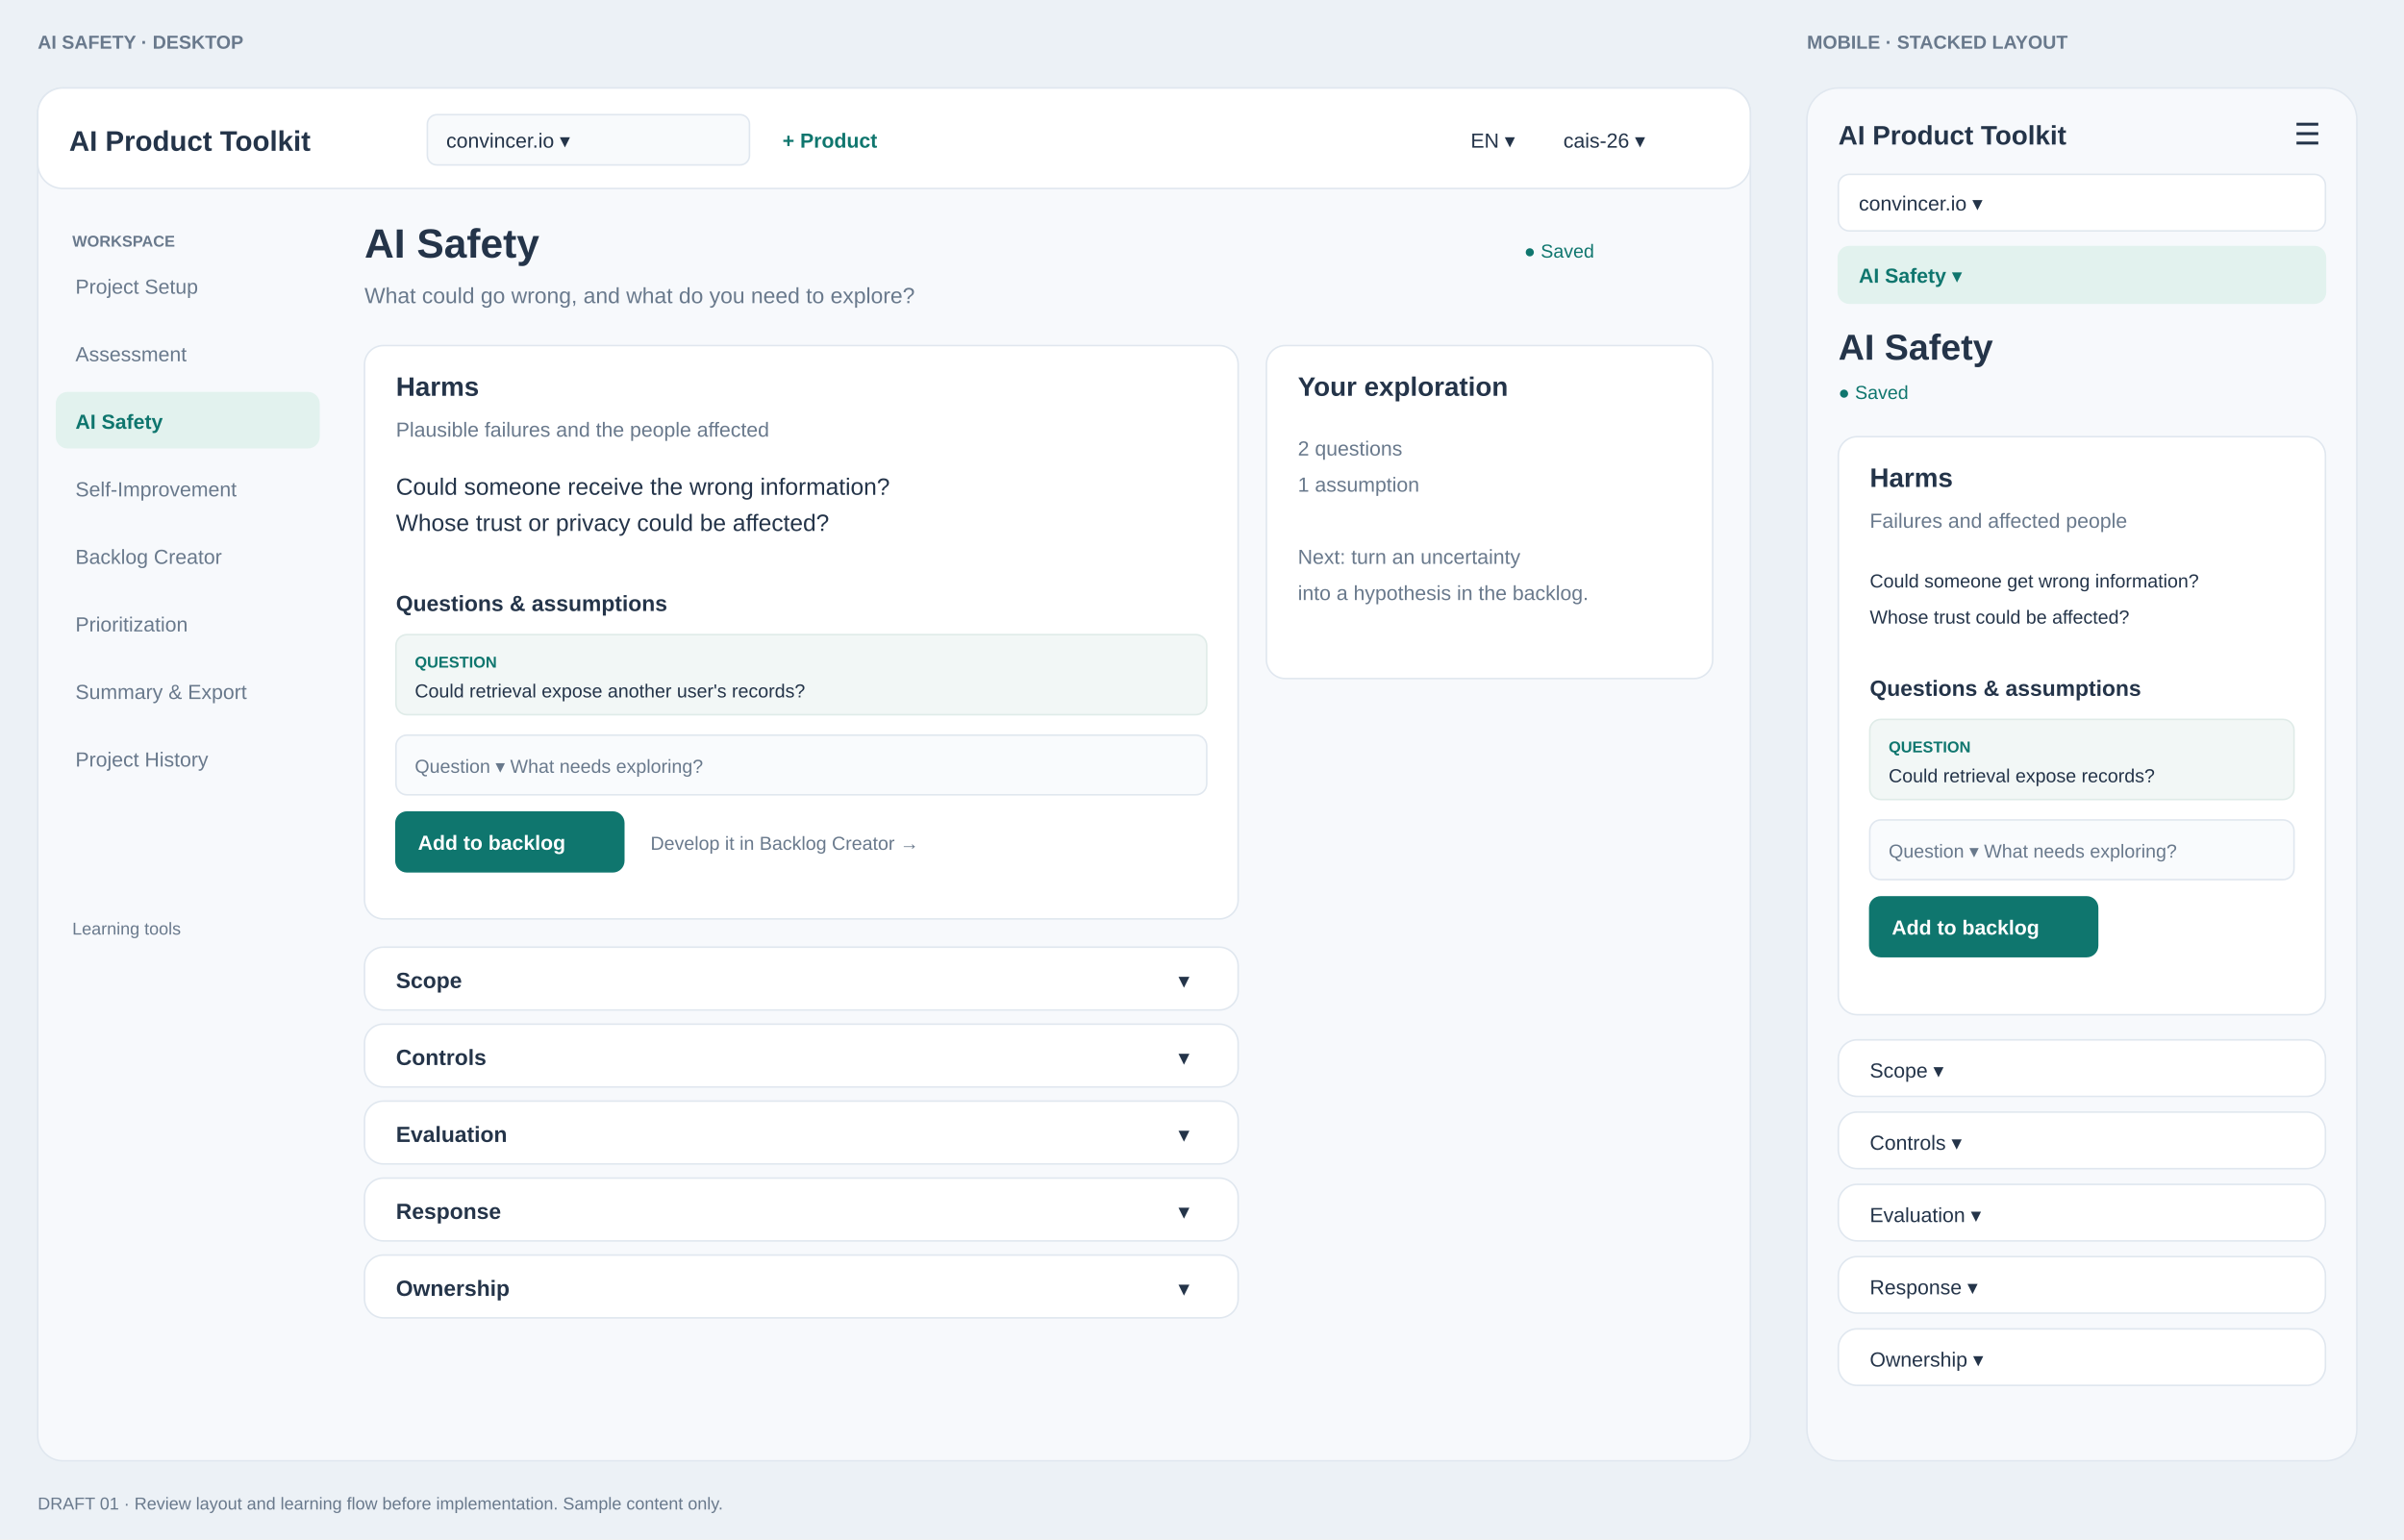
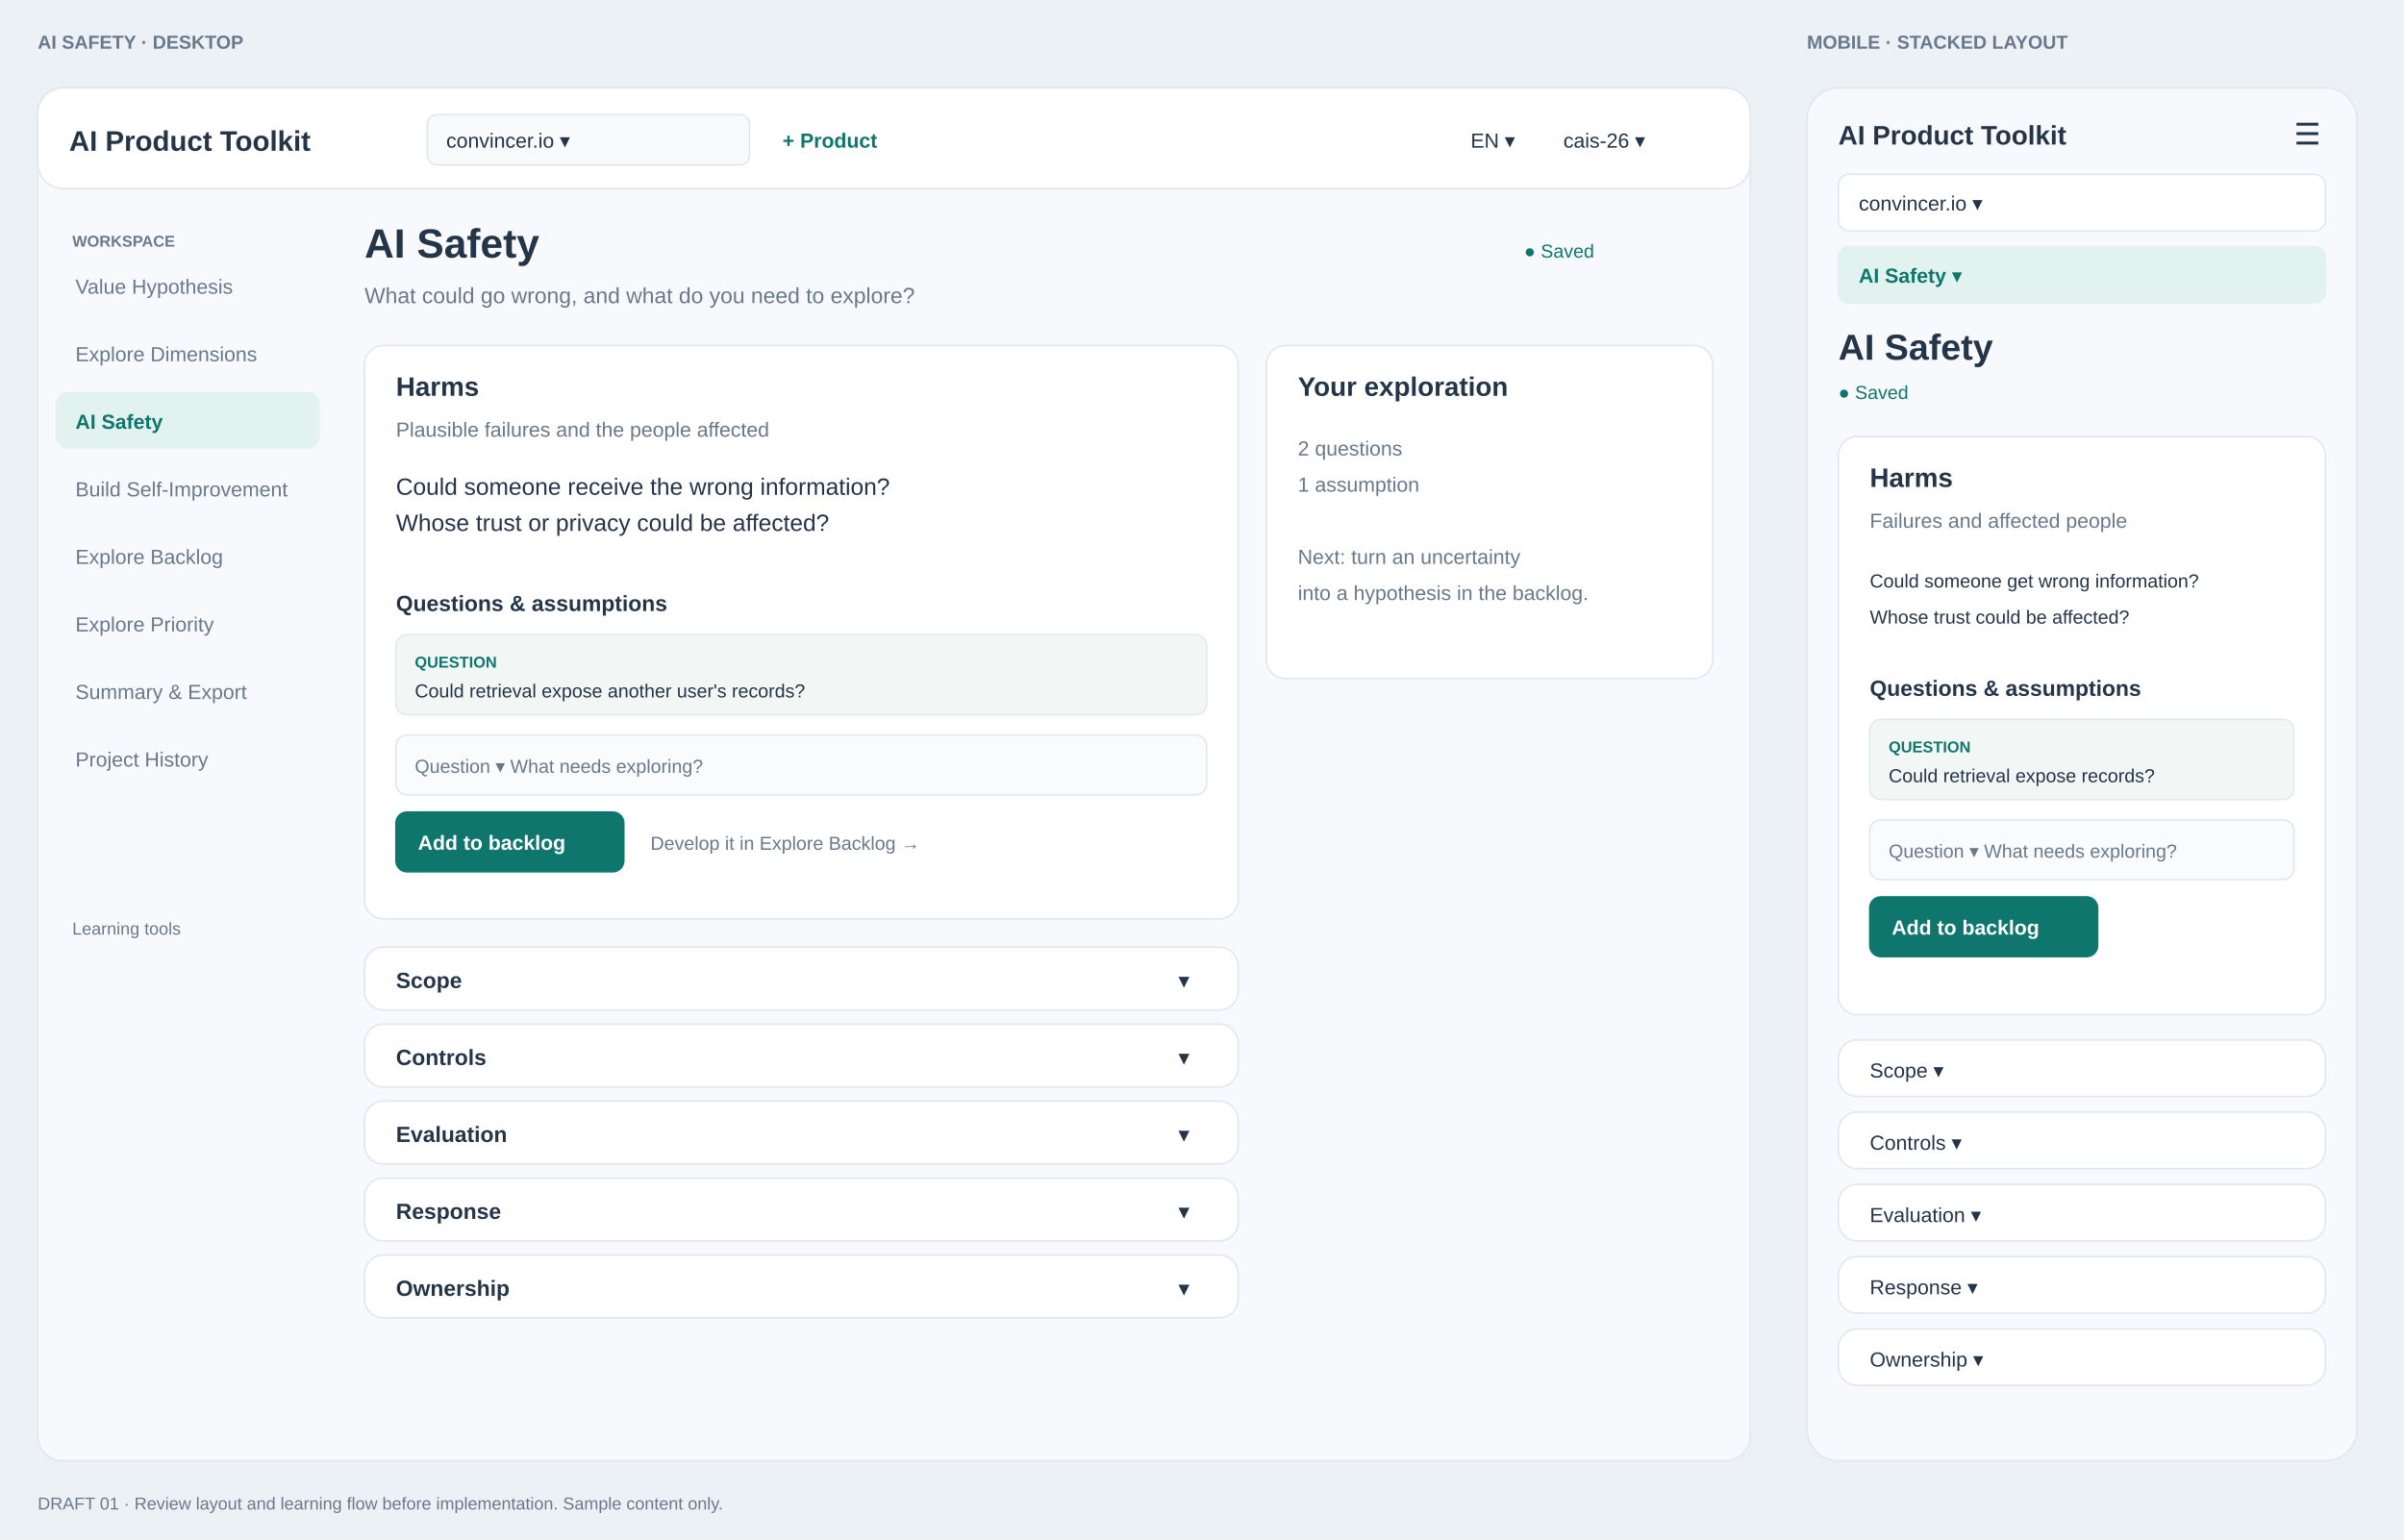
<svg xmlns="http://www.w3.org/2000/svg" width="1530" height="980" viewBox="0 0 1530 980" role="img" aria-labelledby="title desc">
  <style>text {font-family: Arial, sans-serif;} </style>
  <rect x="0" y="0" width="1530" height="980" rx="0" fill="#ecf1f6" stroke="none" />
  <text x="24" y="31" font-size="12" fill="#69798c" font-weight="600">AI SAFETY · DESKTOP</text>
  <text x="1150" y="31" font-size="12" fill="#69798c" font-weight="600">MOBILE · STACKED LAYOUT</text>
  <rect x="24" y="56" width="1090" height="874" rx="16" fill="#f7f9fc" stroke="#e0e7ef" />
  <rect x="24" y="56" width="1090" height="64" rx="16" fill="white" stroke="#e0e7ef" />
  <text x="44" y="96" font-size="18" fill="#243449" font-weight="700">AI Product Toolkit</text>
  <rect x="272" y="73" width="205" height="32" rx="6" fill="#f8fafc" stroke="#e0e7ef" />
  <text x="284" y="94" font-size="13" fill="#243449" font-weight="400">convincer.io                 ▾</text>
  <text x="498" y="94" font-size="13" fill="#0f766e" font-weight="600">+ Product</text>
  <text x="936" y="94" font-size="13" fill="#243449" font-weight="400">EN ▾</text>
  <text x="995" y="94" font-size="13" fill="#243449" font-weight="400">cais-26 ▾</text>
  <text x="46" y="157" font-size="10" fill="#69798c" font-weight="700">WORKSPACE</text>
-   <text x="48" y="187" font-size="13" fill="#69798c" font-weight="400">Project Setup</text>
-   <text x="48" y="230" font-size="13" fill="#69798c" font-weight="400">Assessment</text>
+   <text x="48" y="187" font-size="13" fill="#69798c" font-weight="400">Value Hypothesis</text>
+   <text x="48" y="230" font-size="13" fill="#69798c" font-weight="400">Explore Dimensions</text>
  <rect x="36" y="250" width="167" height="35" rx="7" fill="#e2f2ee" stroke="#e2f2ee" />
  <text x="48" y="273" font-size="13" fill="#0f766e" font-weight="650">AI Safety</text>
-   <text x="48" y="316" font-size="13" fill="#69798c" font-weight="400">Self-Improvement</text>
-   <text x="48" y="359" font-size="13" fill="#69798c" font-weight="400">Backlog Creator</text>
-   <text x="48" y="402" font-size="13" fill="#69798c" font-weight="400">Prioritization</text>
+   <text x="48" y="316" font-size="13" fill="#69798c" font-weight="400">Build Self-Improvement</text>
+   <text x="48" y="359" font-size="13" fill="#69798c" font-weight="400">Explore Backlog</text>
+   <text x="48" y="402" font-size="13" fill="#69798c" font-weight="400">Explore Priority</text>
  <text x="48" y="445" font-size="13" fill="#69798c" font-weight="400">Summary &amp; Export</text>
  <text x="48" y="488" font-size="13" fill="#69798c" font-weight="400">Project History</text>
  <text x="46" y="595" font-size="11" fill="#69798c" font-weight="400">Learning tools</text>
  <text x="232" y="164" font-size="26" fill="#243449" font-weight="700">AI Safety</text>
  <text x="232" y="193" font-size="14" fill="#69798c" font-weight="400">What could go wrong, and what do you need to explore?</text>
  <text x="970" y="164" font-size="12" fill="#0f766e" font-weight="400">● Saved</text>
  <rect x="1150" y="56" width="350" height="874" rx="20" fill="#f7f9fc" stroke="#e0e7ef" />
  <text x="1170" y="92" font-size="17" fill="#243449" font-weight="700">AI Product Toolkit</text>
  <text x="1460" y="92" font-size="19" fill="#243449" font-weight="400">☰</text>
  <rect x="1170" y="111" width="310" height="36" rx="7" fill="white" stroke="#e0e7ef" />
  <text x="1183" y="134" font-size="13" fill="#243449" font-weight="400">convincer.io                              ▾</text>
  <rect x="1170" y="157" width="310" height="36" rx="7" fill="#e2f2ee" stroke="#e2f2ee" />
  <text x="1183" y="180" font-size="13" fill="#0f766e" font-weight="600">AI Safety  ▾</text>
  <text x="1170" y="229" font-size="23" fill="#243449" font-weight="700">AI Safety</text>
  <text x="1170" y="254" font-size="12" fill="#0f766e" font-weight="400">● Saved</text>
  <rect x="232" y="220" width="556" height="365" rx="12" fill="white" stroke="#e0e7ef" />
  <text x="252" y="252" font-size="17" fill="#243449" font-weight="650">Harms</text>
  <text x="252" y="278" font-size="13" fill="#69798c" font-weight="400">Plausible failures and the people affected</text>
  <text x="252" y="315" font-size="15" fill="#243449" font-weight="400">Could someone receive the wrong information?</text>
  <text x="252" y="338" font-size="15" fill="#243449" font-weight="400">Whose trust or privacy could be affected?</text>
  <text x="252" y="389" font-size="14" fill="#243449" font-weight="650">Questions &amp; assumptions</text>
  <rect x="252" y="404" width="516" height="51" rx="7" fill="#f2f7f6" stroke="#dfebe8" />
  <text x="264" y="425" font-size="10" fill="#0f766e" font-weight="700">QUESTION</text>
  <text x="264" y="444" font-size="12" fill="#243449" font-weight="400">Could retrieval expose another user's records?</text>
  <rect x="252" y="468" width="516" height="38" rx="7" fill="#f9fbfd" stroke="#e0e7ef" />
  <text x="264" y="492" font-size="12" fill="#69798c" font-weight="400">Question ▾  What needs exploring?</text>
  <rect x="252" y="517" width="145" height="38" rx="7" fill="#0f766e" stroke="#0f766e" />
  <text x="266" y="541" font-size="13" fill="white" font-weight="600">Add to backlog</text>
-   <text x="414" y="541" font-size="12" fill="#69798c" font-weight="400">Develop it in Backlog Creator →</text>
+   <text x="414" y="541" font-size="12" fill="#69798c" font-weight="400">Develop it in Explore Backlog →</text>
  <rect x="232" y="603" width="556" height="40" rx="12" fill="white" stroke="#e0e7ef" />
  <text x="252" y="629" font-size="14" fill="#243449" font-weight="600">Scope</text>
  <text x="750" y="629" font-size="14" fill="#243449" font-weight="400">▾</text>
  <rect x="232" y="652" width="556" height="40" rx="12" fill="white" stroke="#e0e7ef" />
  <text x="252" y="678" font-size="14" fill="#243449" font-weight="600">Controls</text>
  <text x="750" y="678" font-size="14" fill="#243449" font-weight="400">▾</text>
  <rect x="232" y="701" width="556" height="40" rx="12" fill="white" stroke="#e0e7ef" />
  <text x="252" y="727" font-size="14" fill="#243449" font-weight="600">Evaluation</text>
  <text x="750" y="727" font-size="14" fill="#243449" font-weight="400">▾</text>
  <rect x="232" y="750" width="556" height="40" rx="12" fill="white" stroke="#e0e7ef" />
  <text x="252" y="776" font-size="14" fill="#243449" font-weight="600">Response</text>
  <text x="750" y="776" font-size="14" fill="#243449" font-weight="400">▾</text>
  <rect x="232" y="799" width="556" height="40" rx="12" fill="white" stroke="#e0e7ef" />
  <text x="252" y="825" font-size="14" fill="#243449" font-weight="600">Ownership</text>
  <text x="750" y="825" font-size="14" fill="#243449" font-weight="400">▾</text>
  <rect x="806" y="220" width="284" height="212" rx="12" fill="white" stroke="#e0e7ef" />
  <text x="826" y="252" font-size="17" fill="#243449" font-weight="650">Your exploration</text>
  <text x="826" y="290" font-size="13" fill="#69798c" font-weight="400">2 questions</text>
  <text x="826" y="313" font-size="13" fill="#69798c" font-weight="400">1 assumption</text>
  <text x="826" y="336" font-size="13" fill="#69798c" font-weight="400" />
  <text x="826" y="359" font-size="13" fill="#69798c" font-weight="400">Next: turn an uncertainty</text>
  <text x="826" y="382" font-size="13" fill="#69798c" font-weight="400">into a hypothesis in the backlog.</text>
  <rect x="1170" y="278" width="310" height="368" rx="12" fill="white" stroke="#e0e7ef" />
  <text x="1190" y="310" font-size="17" fill="#243449" font-weight="650">Harms</text>
  <text x="1190" y="336" font-size="13" fill="#69798c" font-weight="400">Failures and affected people</text>
  <text x="1190" y="374" font-size="12" fill="#243449" font-weight="400">Could someone get wrong information?</text>
  <text x="1190" y="397" font-size="12" fill="#243449" font-weight="400">Whose trust could be affected?</text>
  <text x="1190" y="443" font-size="14" fill="#243449" font-weight="650">Questions &amp; assumptions</text>
  <rect x="1190" y="458" width="270" height="51" rx="7" fill="#f2f7f6" stroke="#dfebe8" />
  <text x="1202" y="479" font-size="10" fill="#0f766e" font-weight="700">QUESTION</text>
  <text x="1202" y="498" font-size="12" fill="#243449" font-weight="400">Could retrieval expose records?</text>
  <rect x="1190" y="522" width="270" height="38" rx="7" fill="#f9fbfd" stroke="#e0e7ef" />
  <text x="1202" y="546" font-size="12" fill="#69798c" font-weight="400">Question ▾  What needs exploring?</text>
  <rect x="1190" y="571" width="145" height="38" rx="7" fill="#0f766e" stroke="#0f766e" />
  <text x="1204" y="595" font-size="13" fill="white" font-weight="600">Add to backlog</text>
  <rect x="1170" y="662" width="310" height="36" rx="12" fill="white" stroke="#e0e7ef" />
  <text x="1190" y="686" font-size="13" fill="#243449" font-weight="400">Scope  ▾</text>
  <rect x="1170" y="708" width="310" height="36" rx="12" fill="white" stroke="#e0e7ef" />
  <text x="1190" y="732" font-size="13" fill="#243449" font-weight="400">Controls  ▾</text>
  <rect x="1170" y="754" width="310" height="36" rx="12" fill="white" stroke="#e0e7ef" />
  <text x="1190" y="778" font-size="13" fill="#243449" font-weight="400">Evaluation  ▾</text>
  <rect x="1170" y="800" width="310" height="36" rx="12" fill="white" stroke="#e0e7ef" />
  <text x="1190" y="824" font-size="13" fill="#243449" font-weight="400">Response  ▾</text>
  <rect x="1170" y="846" width="310" height="36" rx="12" fill="white" stroke="#e0e7ef" />
  <text x="1190" y="870" font-size="13" fill="#243449" font-weight="400">Ownership  ▾</text>
  <text x="24" y="961" font-size="11" fill="#69798c" font-weight="400">DRAFT 01 · Review layout and learning flow before implementation. Sample content only.</text>
</svg>
